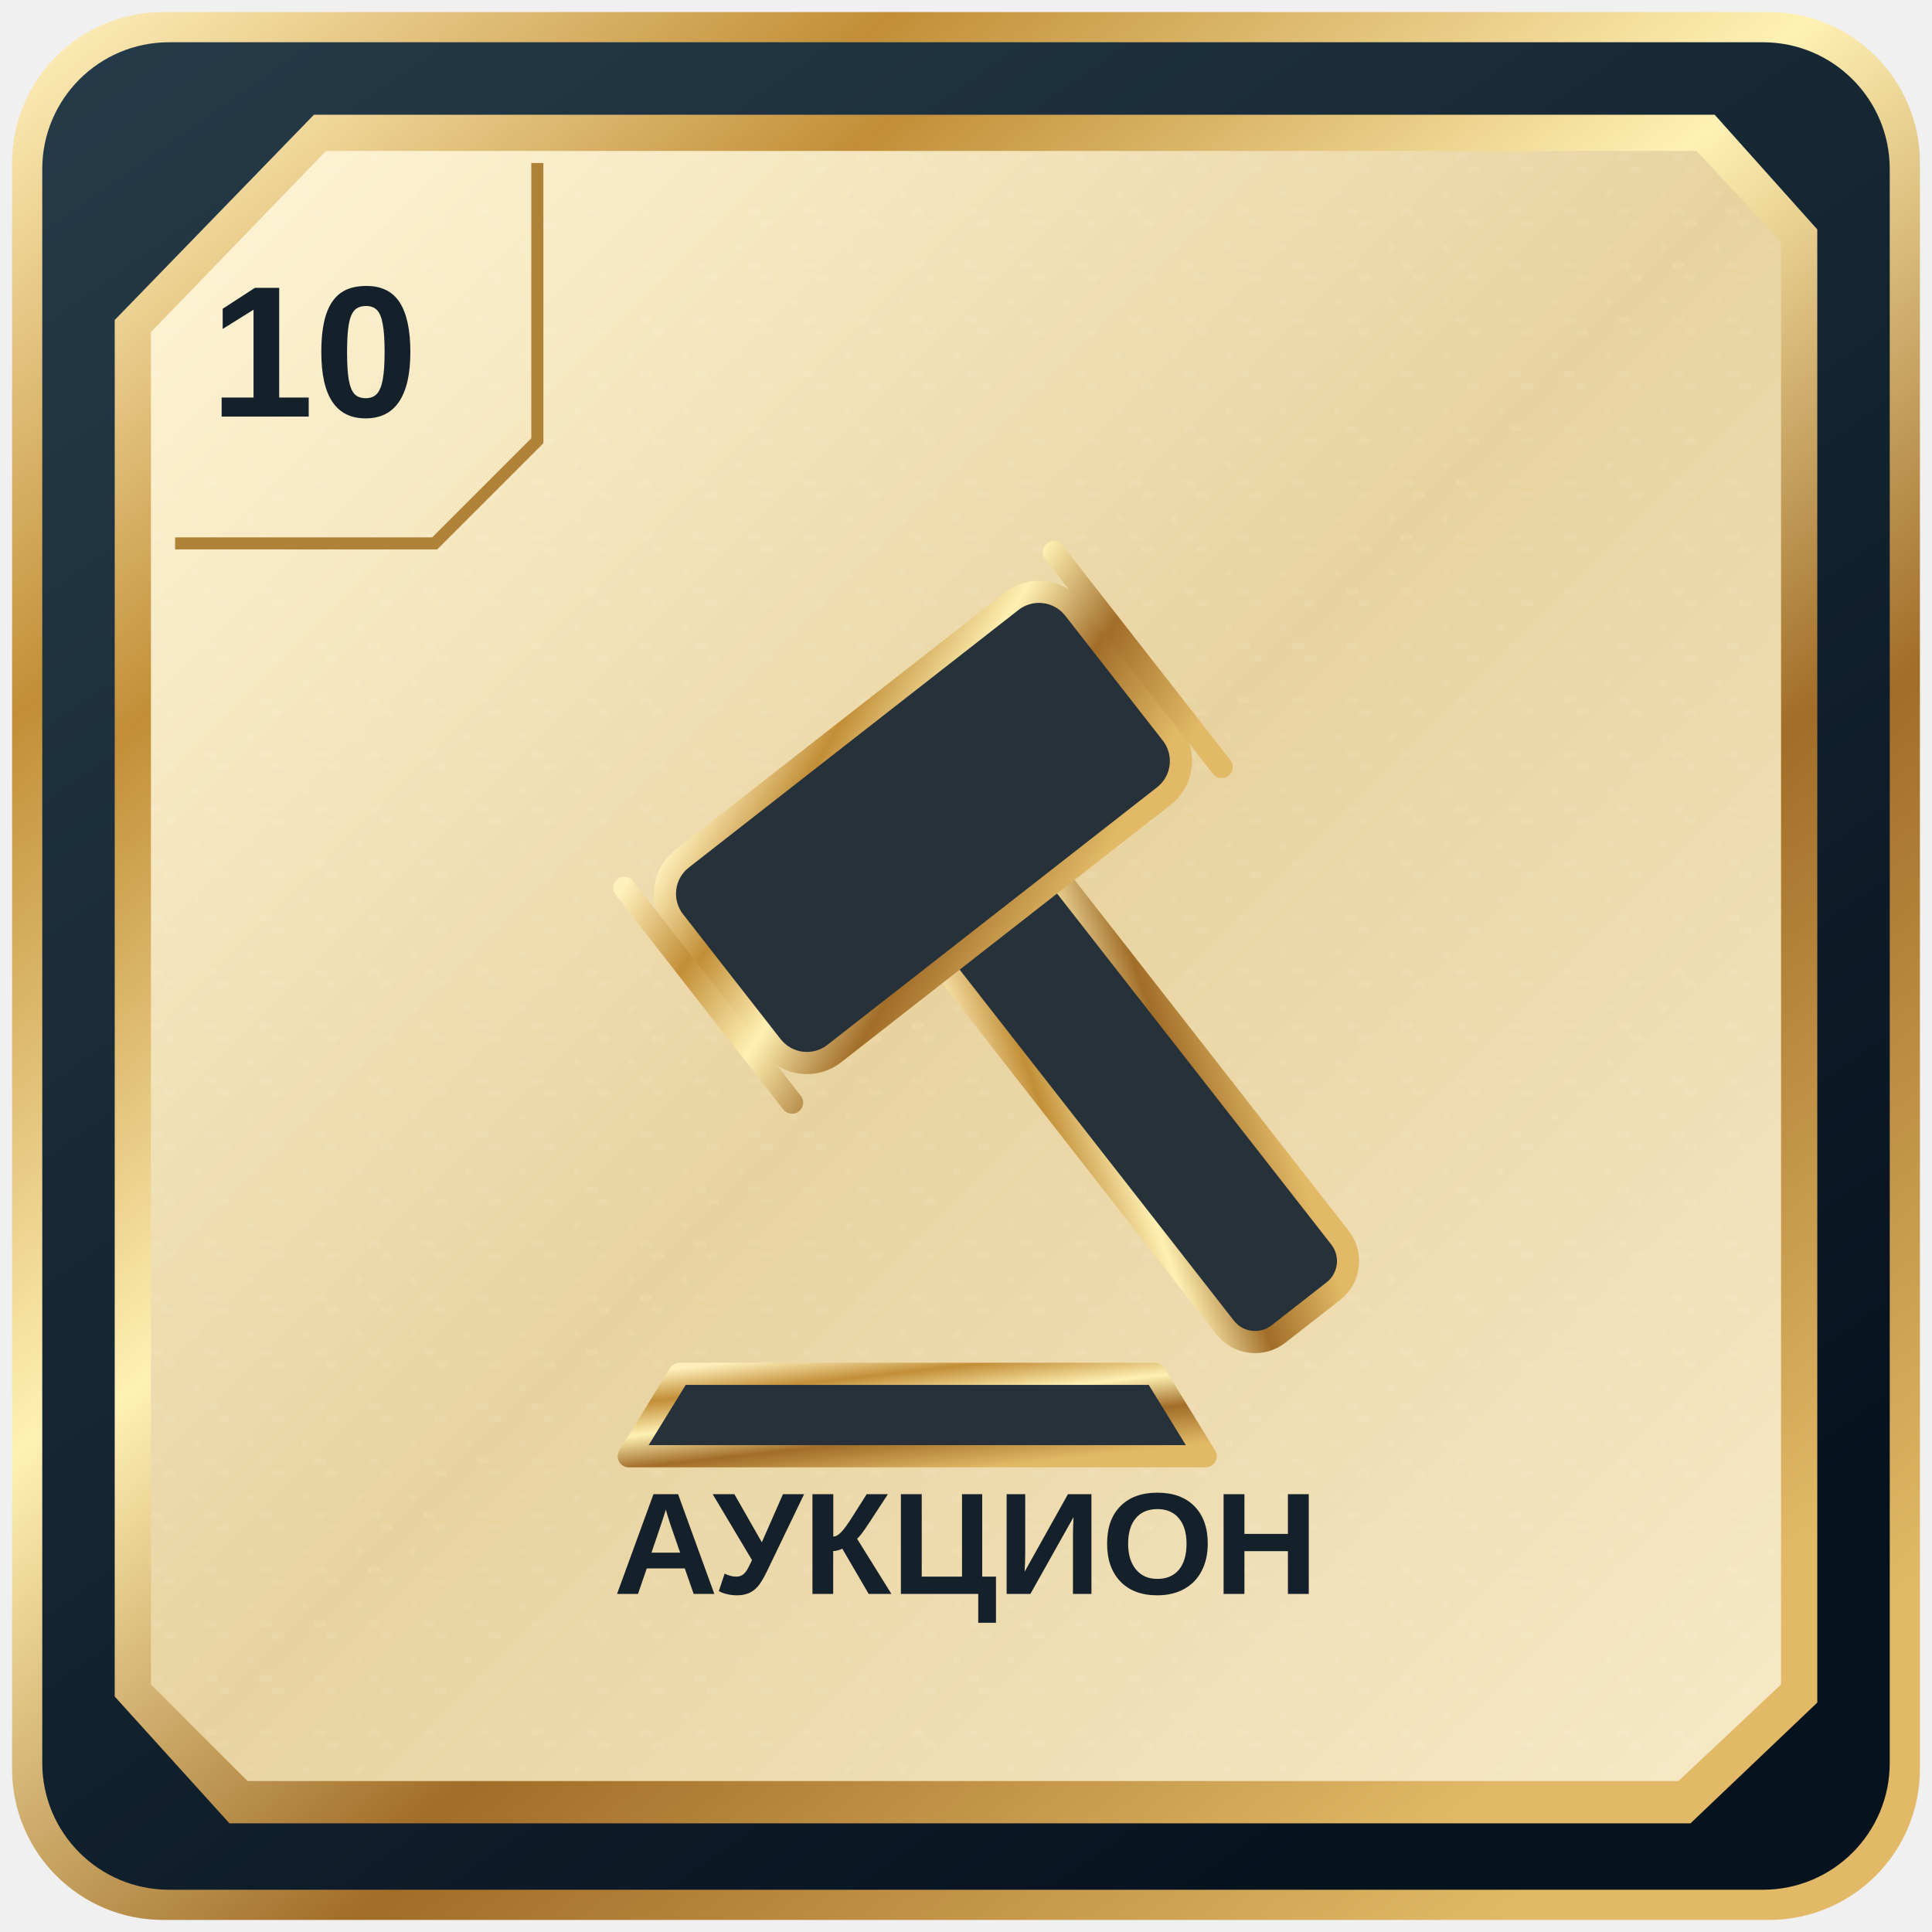
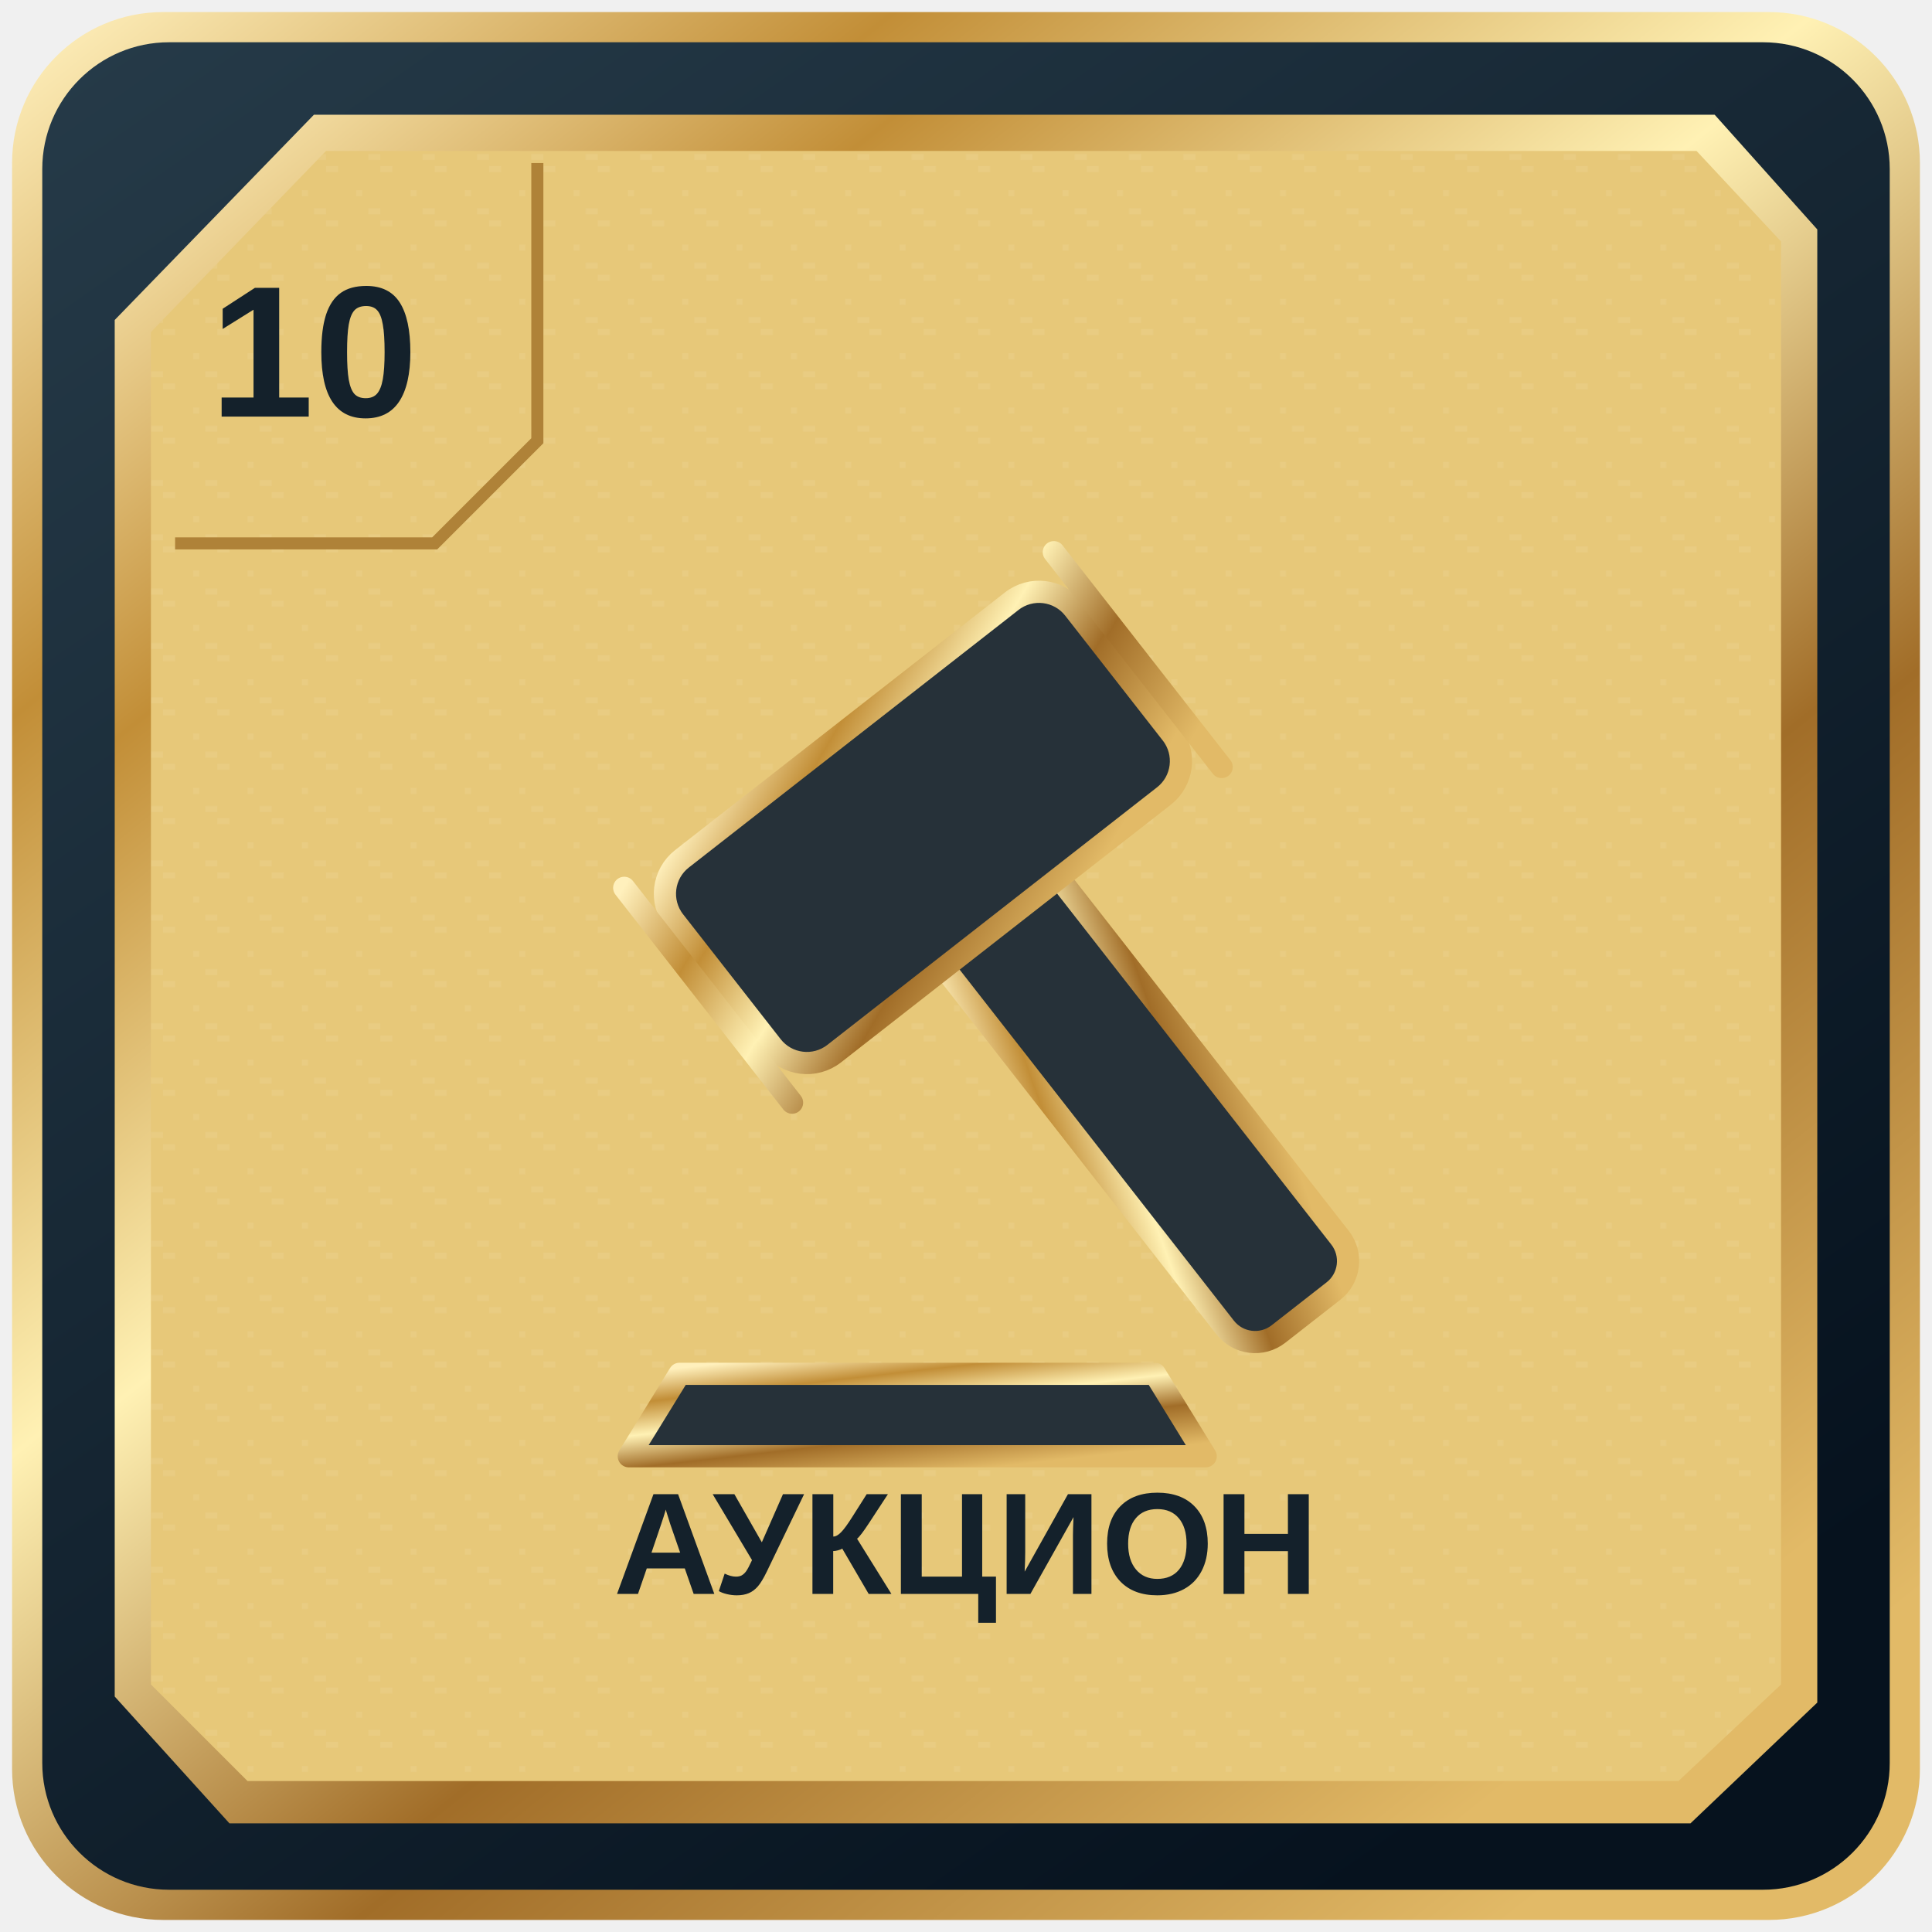
<svg xmlns="http://www.w3.org/2000/svg" viewBox="0 0 320 320" role="img" aria-label="Аукцион">
  <defs>
    <linearGradient id="gold" x2="0.8" y2="1">
      <stop stop-color="#fff0bc" />
      <stop offset=".22" stop-color="#c28e37" />
      <stop offset=".46" stop-color="#fff1b4" />
      <stop offset=".7" stop-color="#a16d28" />
      <stop offset="1" stop-color="#e2ba67" />
    </linearGradient>
    <linearGradient id="cream" x2="1" y2="1">
      <stop stop-color="#fff5d7" />
      <stop offset=".5" stop-color="#e8d3a0" />
      <stop offset="1" stop-color="#f7e9c8" />
    </linearGradient>
    <linearGradient id="navy" x2=".7" y2="1">
      <stop stop-color="#263b49" />
      <stop offset="1" stop-color="#06121e" />
    </linearGradient>
    <linearGradient id="glass" x2="1" y2="1">
      <stop stop-color="#d4e9e8" />
      <stop offset=".45" stop-color="#6495ad" />
      <stop offset="1" stop-color="#294453" />
    </linearGradient>
    <pattern id="grain" width="9" height="9" patternUnits="userSpaceOnUse">
      <path d="M0 1h2m3 4h1m1 3h2" stroke="#fff" opacity=".07" />
    </pattern>
  </defs>
  <rect x="2" y="2" width="316" height="316" rx="25" fill="url(#gold)" />
  <rect x="7" y="7" width="306" height="306" rx="21" fill="url(#navy)" />
  <path d="M52 19H284L301 38V282L280 302H38L19 281V53z" fill="url(#gold)" />
-   <path d="M54 25H281L295 40V279L278 295H41L25 279V55z" fill="url(#cream)" />
+   <path d="M54 25H281L295 40V279L278 295H41L25 279V55z" fill="#e7c879" />
  <path d="M54 25H281L295 40V279L278 295H41L25 279V55z" fill="url(#grain)" />
  <path d="M29 90H72L89 73V27" fill="none" stroke="#af8238" stroke-width="2" />
  <text x="52" y="69" text-anchor="middle" font-family="Arial,sans-serif" font-weight="700" font-size="31" fill="#14212b">10</text>
  <g transform="translate(164 153) scale(1.05)">
    <g fill="#263139" stroke="url(#gold)" stroke-width="3.5" stroke-linejoin="round" stroke-linecap="round">
      <g transform="rotate(-38)">
        <rect x="-10" y="-8" width="23" height="87" rx="6" />
        <rect x="-39" y="-38" width="80" height="39" rx="7" />
        <path d="M-42 -40v43m86-43v43" />
      </g>
      <path d="M-49 71h75l8 13h-91z" />
    </g>
  </g>
  <text x="160" y="264" text-anchor="middle" font-family="Arial,sans-serif" font-weight="800" font-size="24" fill="#14212b">АУКЦИОН</text>
</svg>
